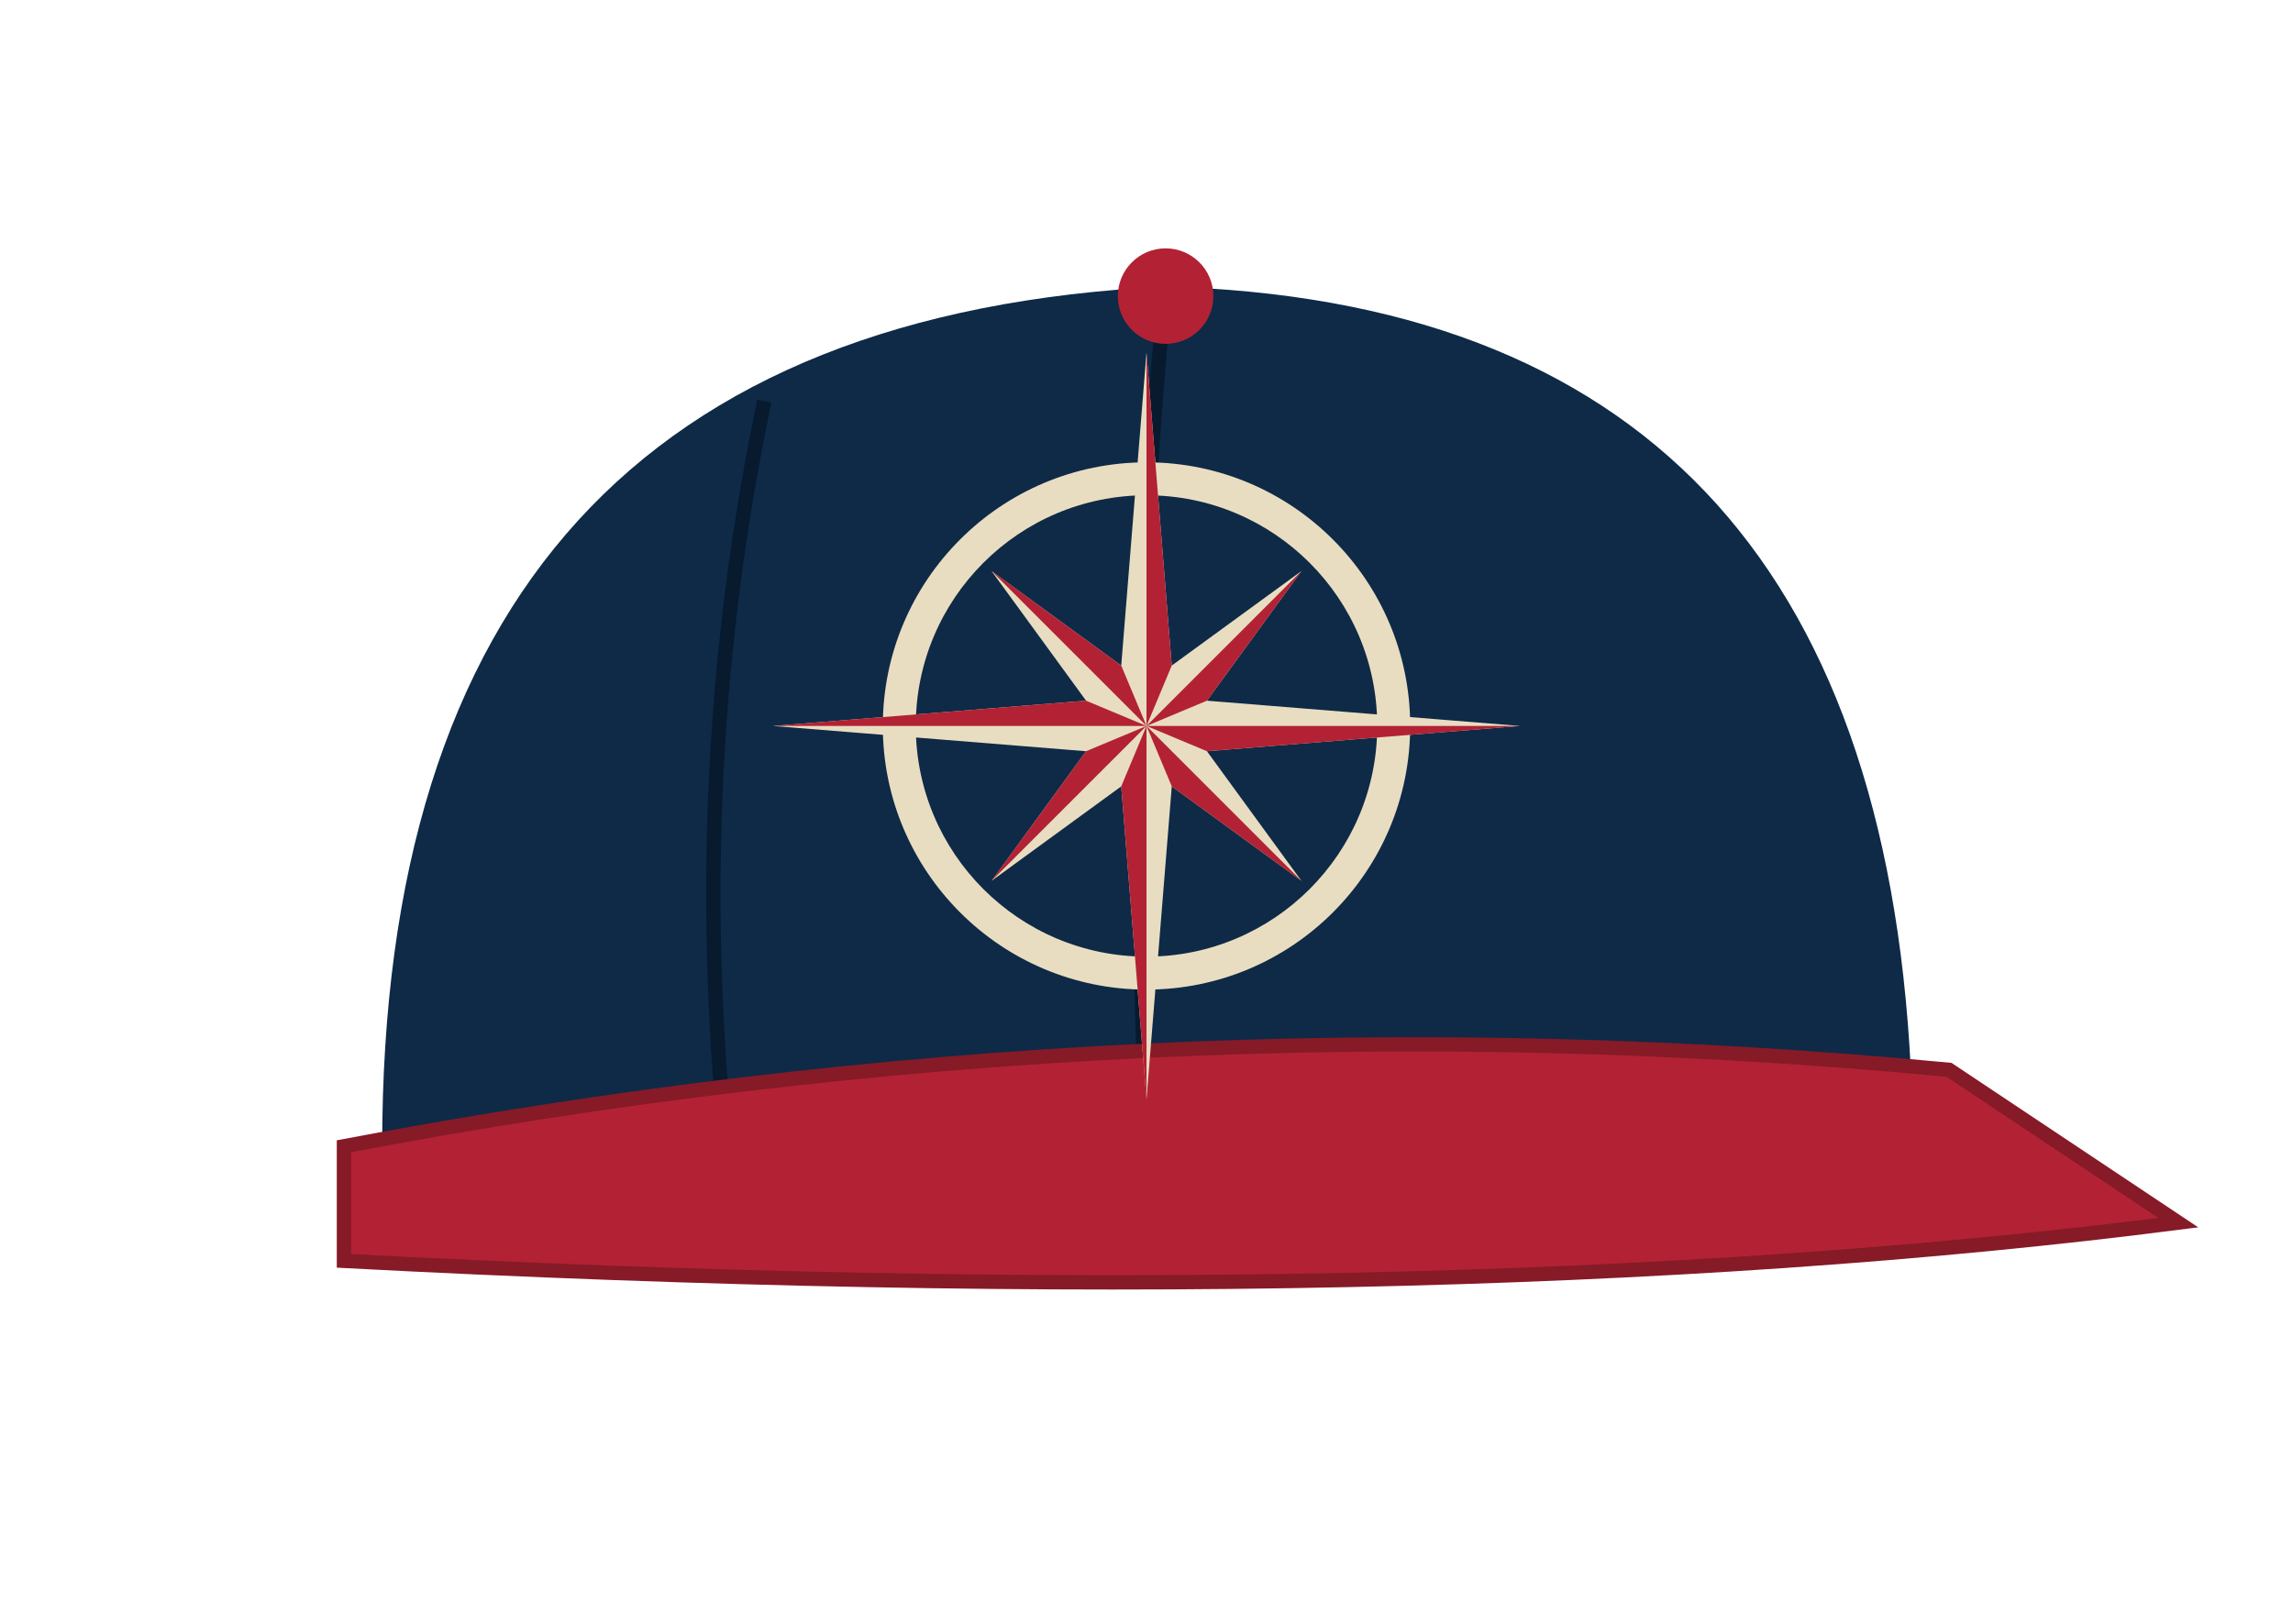
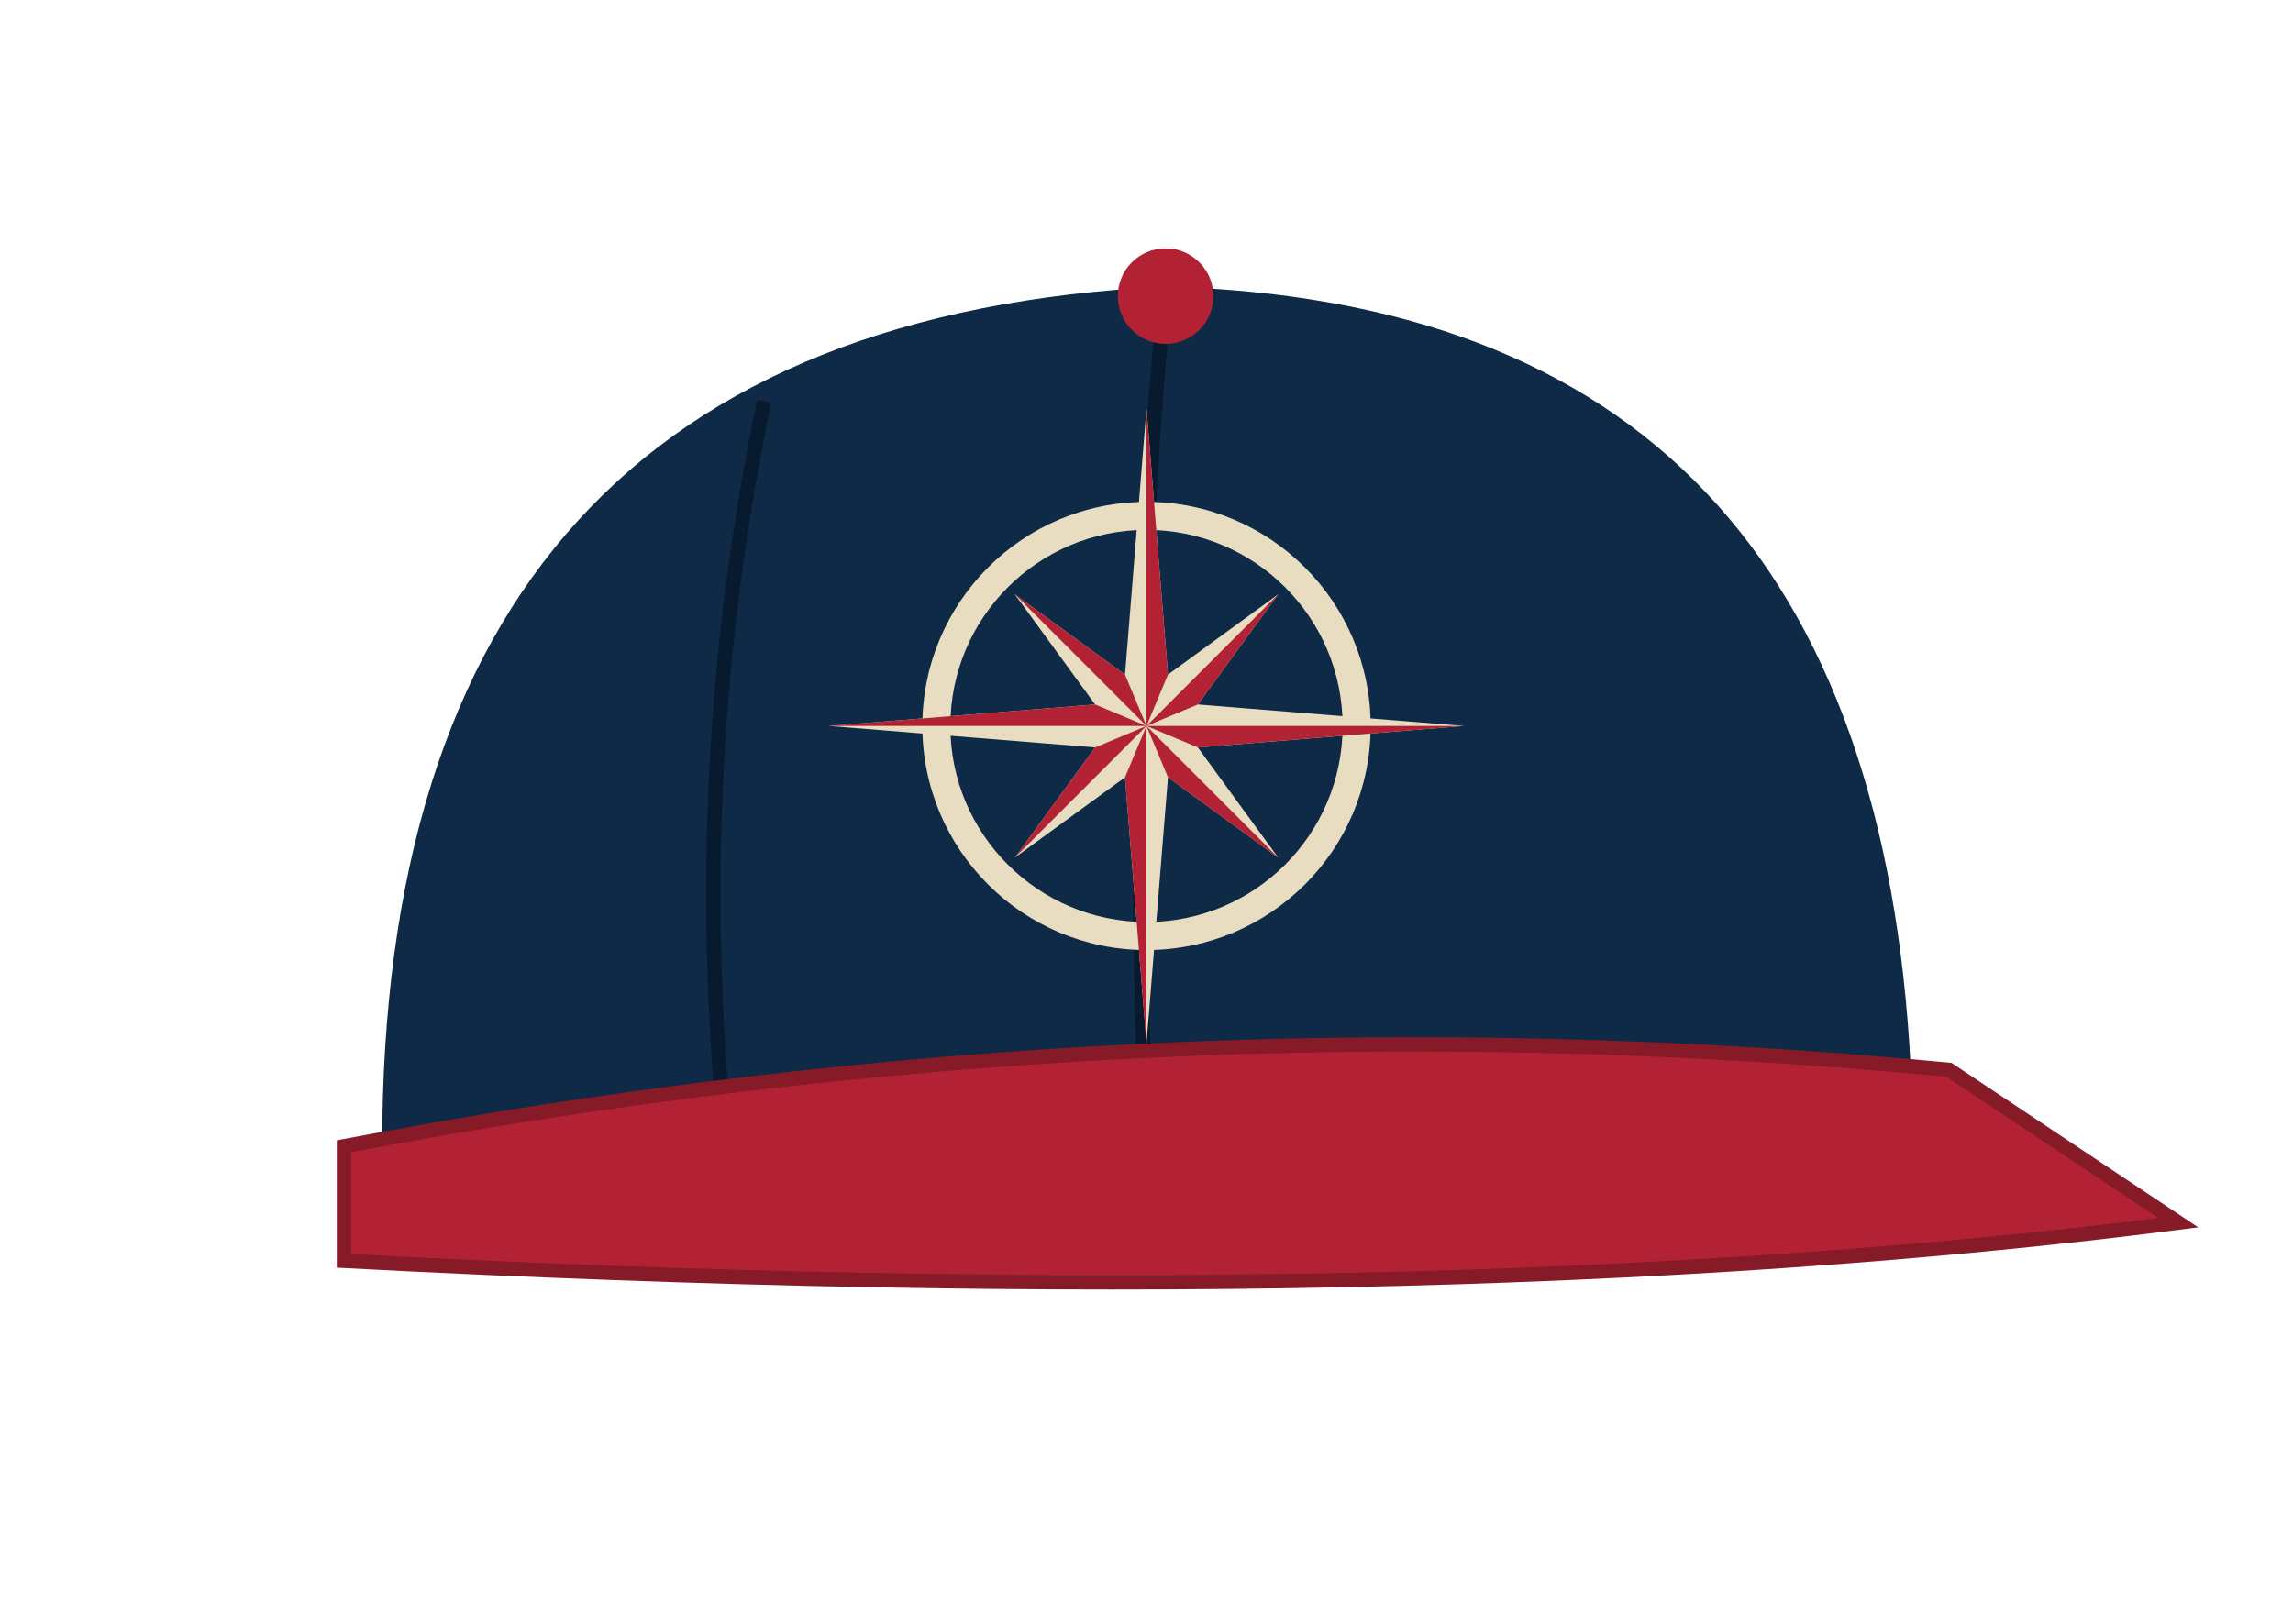
<svg xmlns="http://www.w3.org/2000/svg" viewBox="0 0 240 170" width="240" height="170" role="img" aria-label="Lisbon cap">
  <defs>
    <path id="rose" d="M0.0 -34.0 L2.3 -5.5 L14.1 -14.1 L5.5 -2.3 L34.0 0.0 L5.5 2.3 L14.1 14.1 L2.3 5.5 L0.0 34.0 L-2.3 5.5 L-14.1 14.1 L-5.5 2.3 L-34.0 0.0 L-5.5 -2.3 L-14.1 -14.1 L-2.3 -5.5 Z M-24 0 A24 24 0 1 1 24 0 A24 24 0 1 1 -24 0 Z M-21 0 A21 21 0 1 0 21 0 A21 21 0 1 0 -21 0 Z" />
    <path id="roseshade" d="M0 0 L0.0 -34.0 L2.3 -5.5 Z M0 0 L14.1 -14.1 L5.5 -2.3 Z M0 0 L34.0 0.0 L5.5 2.3 Z M0 0 L14.1 14.1 L2.3 5.5 Z M0 0 L0.0 34.0 L-2.3 5.5 Z M0 0 L-14.1 14.1 L-5.5 2.3 Z M0 0 L-34.0 0.0 L-5.5 -2.3 Z M0 0 L-14.1 -14.1 L-2.3 -5.5 Z" />
  </defs>
  <path d="M40 120 Q40 34 122 30 Q196 32 200 112 Z" fill="#0E2A47" />
  <path d="M122 30 Q118 70 120 120" fill="none" stroke="#071A2E" stroke-width="1.5" />
  <path d="M80 42 Q72 80 76 120" fill="none" stroke="#071A2E" stroke-width="1.5" />
  <circle cx="122" cy="31" r="5" fill="#B22234" />
  <path d="M36 120 Q120 104 204 112 L228 128 Q150 138 36 132 Z" fill="#B22234" stroke="#861A27" stroke-width="1.5" />
-   <g transform="translate(120 76) scale(1.15)">
-     <use href="#rose" fill="#E9DDC1" />
-     <use href="#roseshade" fill="#B22234" />
+   <g transform="translate(120.0 76.0) scale(0.85) translate(-120.0 -76.0)">
+     <g transform="translate(120 76) scale(1.15)">
+       <use href="#rose" fill="#E9DDC1" />
+       <use href="#roseshade" fill="#B22234" />
+     </g>
  </g>
</svg>
